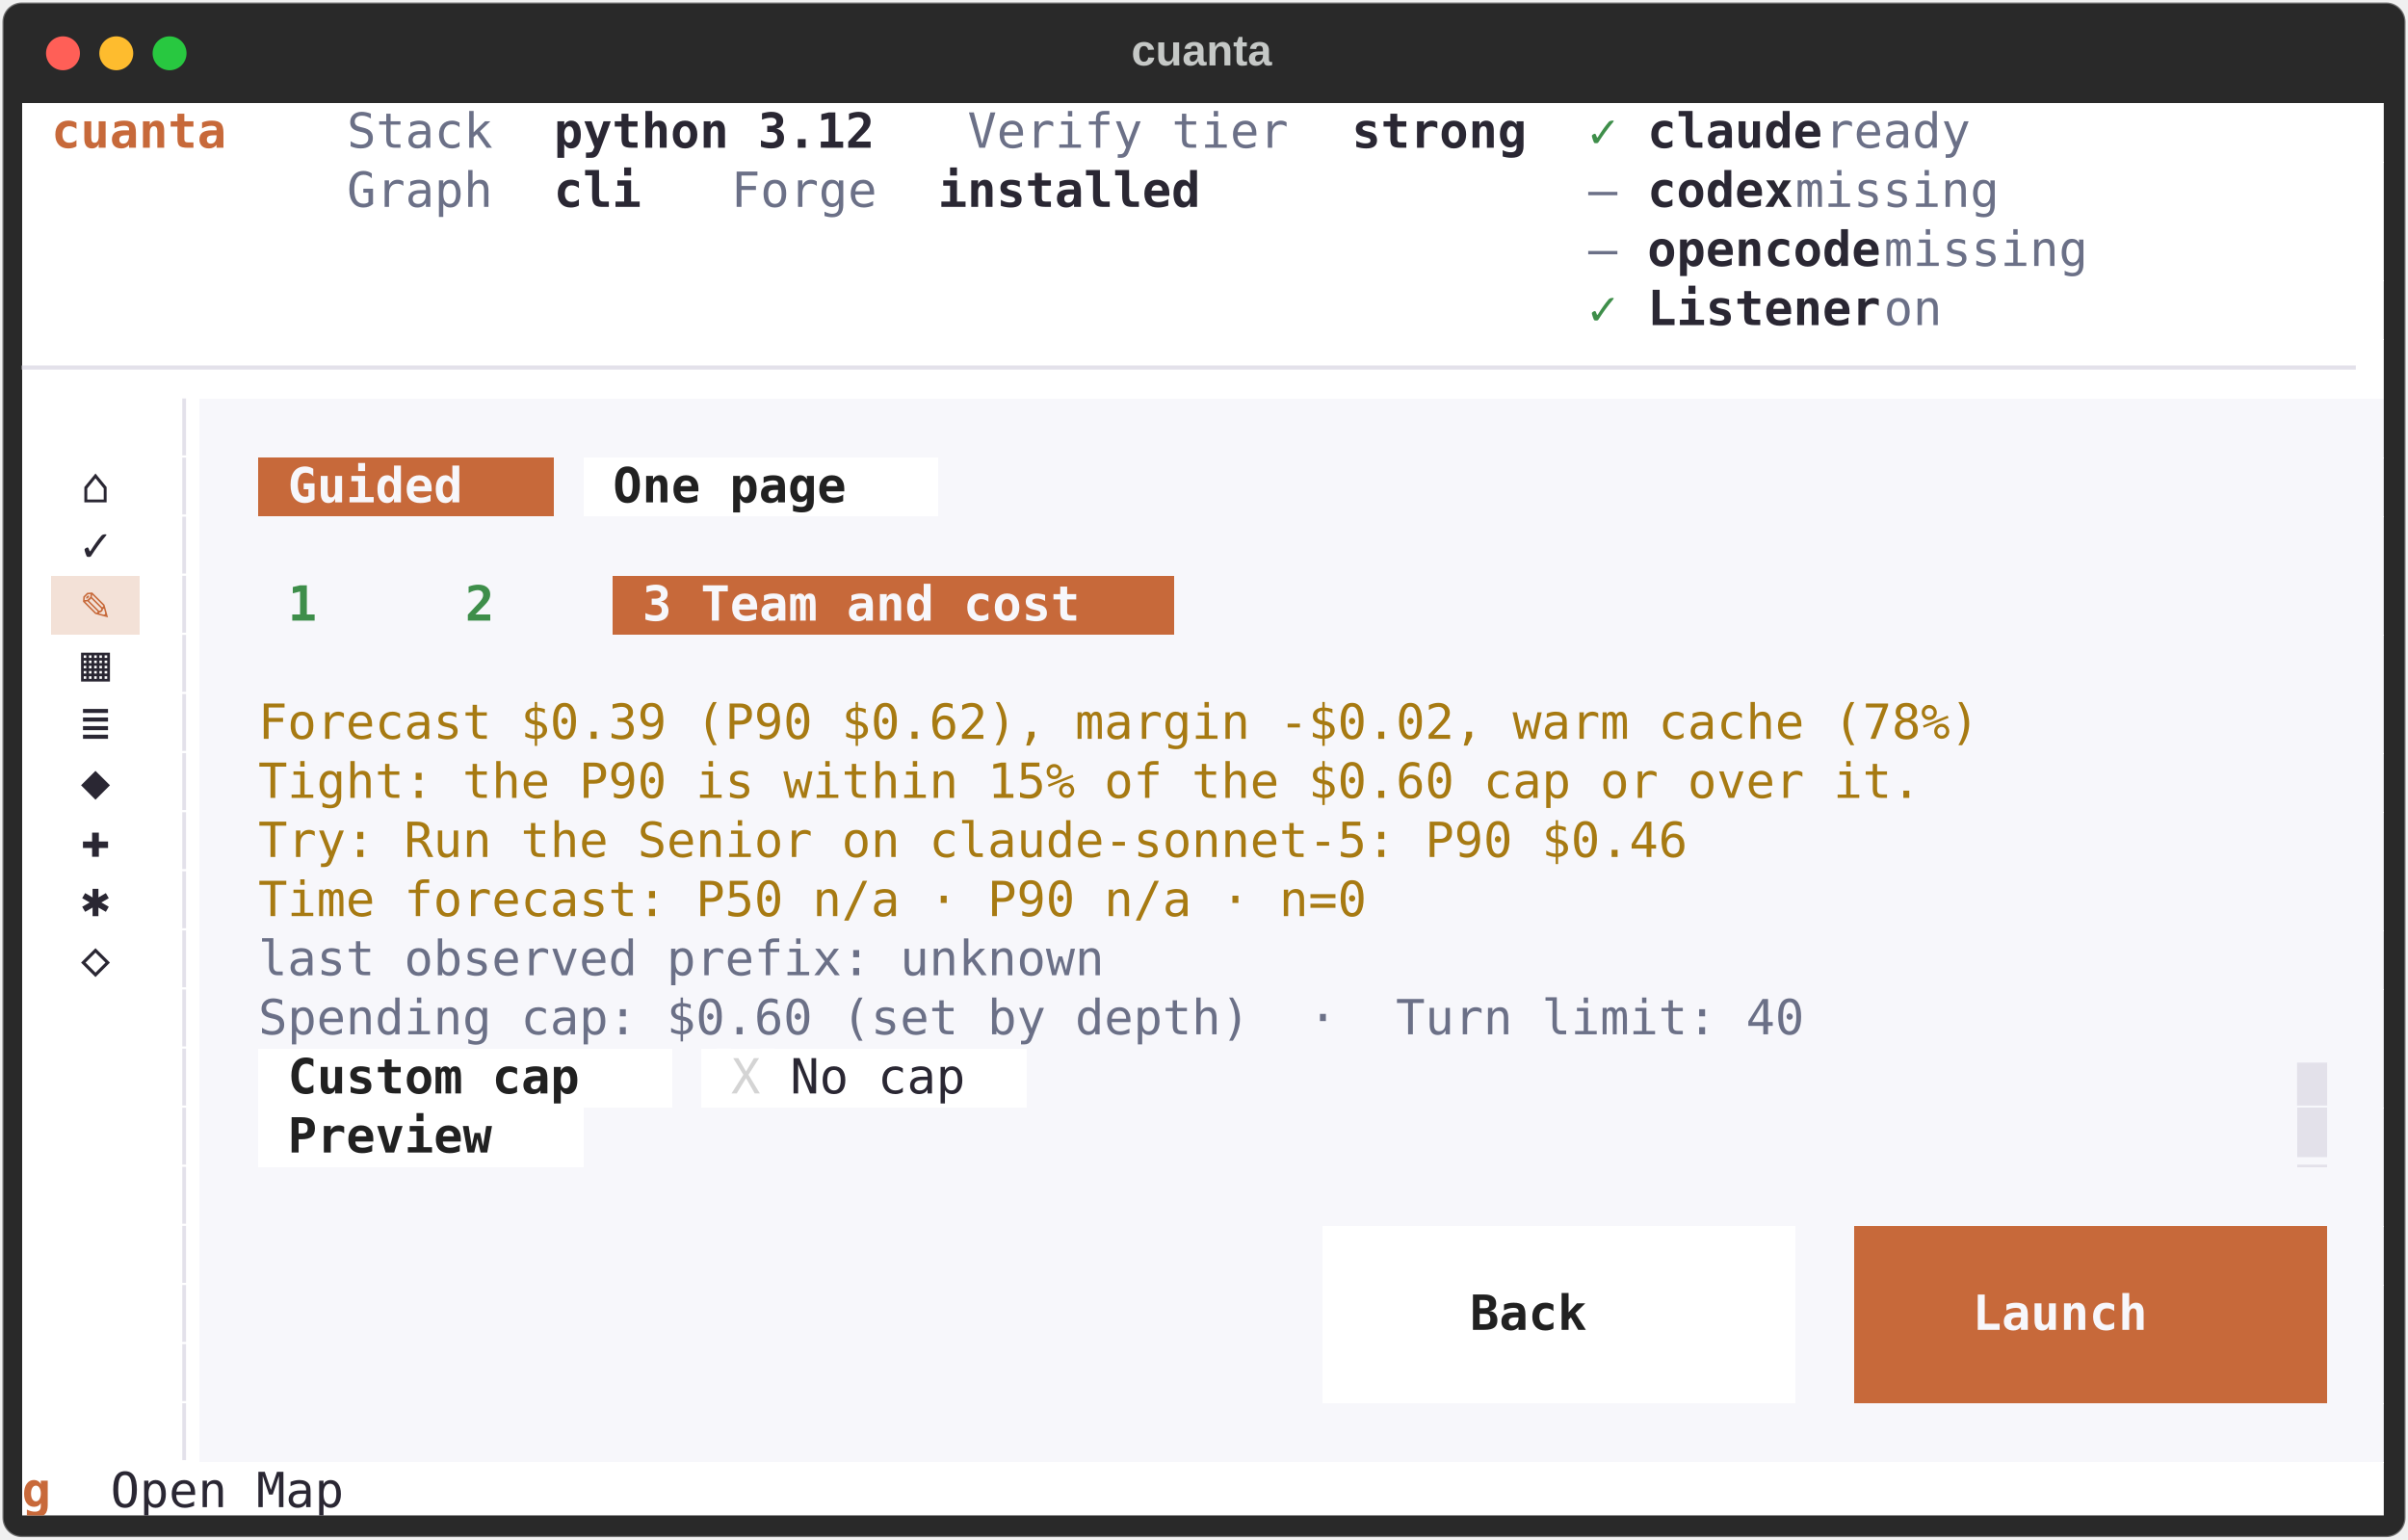
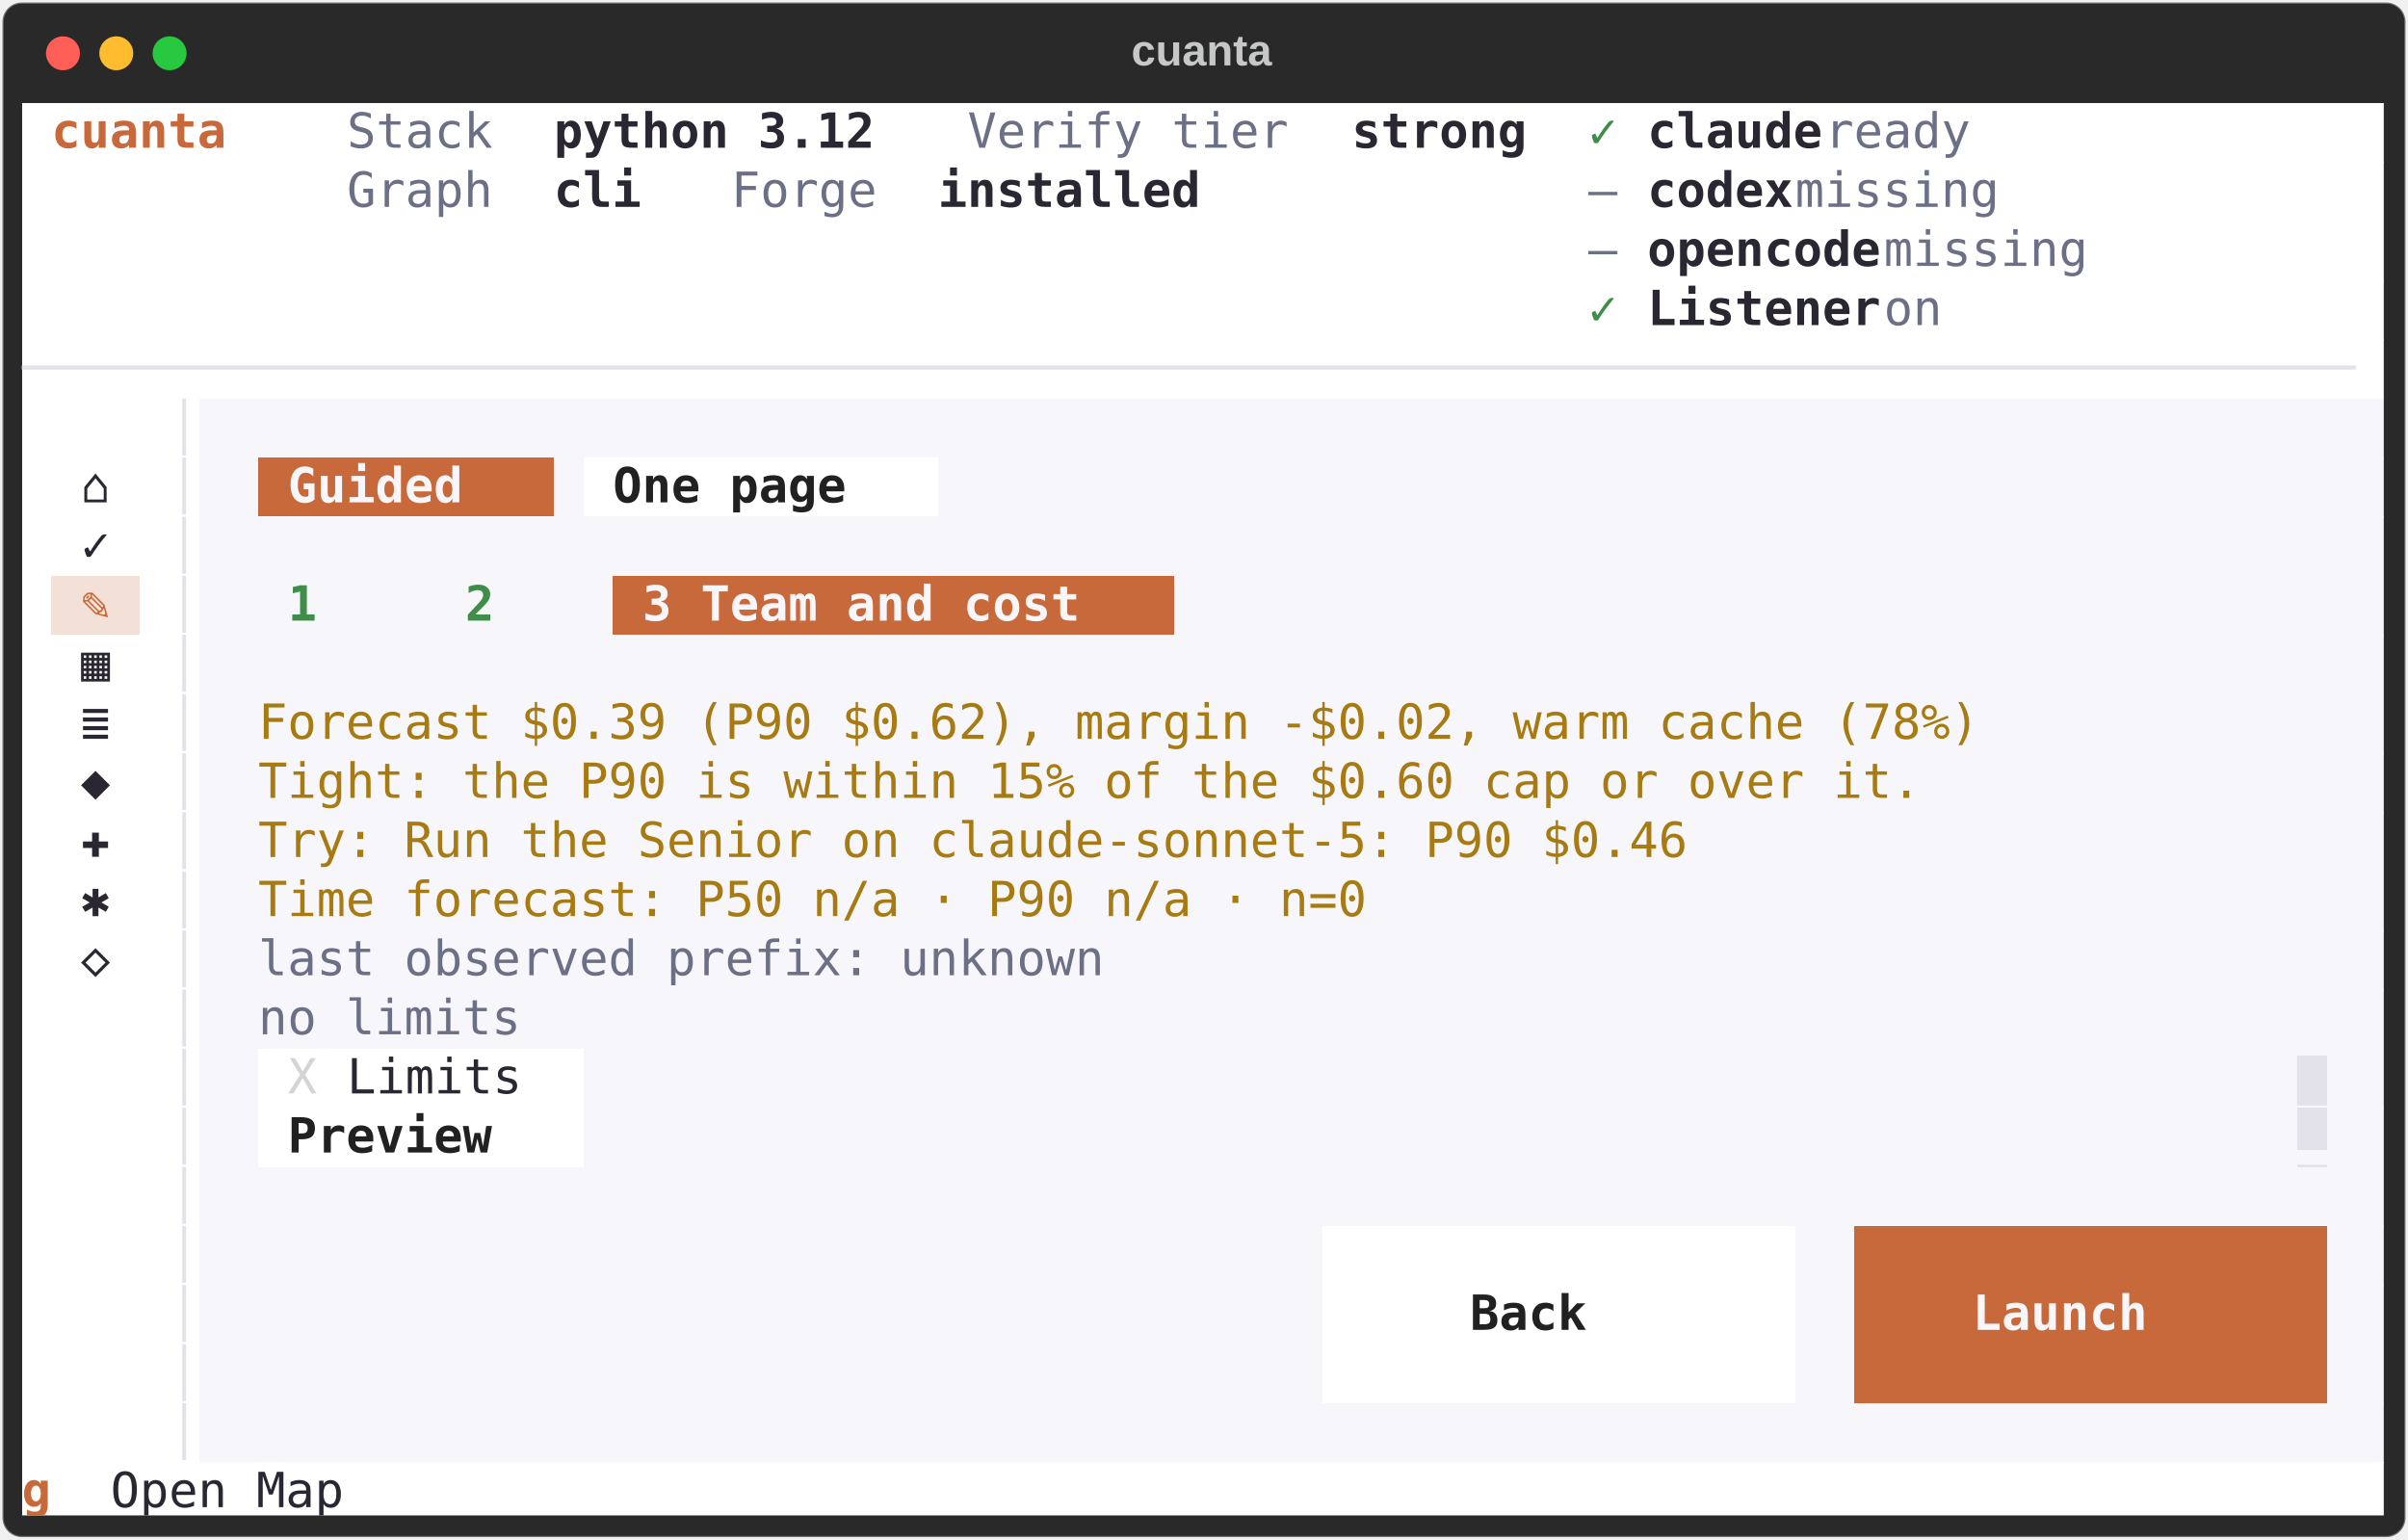
<svg xmlns="http://www.w3.org/2000/svg" class="rich-terminal" viewBox="0 0 994 635.6">
  <style>

    @font-face {
        font-family: "Fira Code";
        src: local("FiraCode-Regular"),
                url("https://cdnjs.cloudflare.com/ajax/libs/firacode/6.2.0/woff2/FiraCode-Regular.woff2") format("woff2"),
                url("https://cdnjs.cloudflare.com/ajax/libs/firacode/6.2.0/woff/FiraCode-Regular.woff") format("woff");
        font-style: normal;
        font-weight: 400;
    }
    @font-face {
        font-family: "Fira Code";
        src: local("FiraCode-Bold"),
                url("https://cdnjs.cloudflare.com/ajax/libs/firacode/6.2.0/woff2/FiraCode-Bold.woff2") format("woff2"),
                url("https://cdnjs.cloudflare.com/ajax/libs/firacode/6.2.0/woff/FiraCode-Bold.woff") format("woff");
        font-style: bold;
        font-weight: 700;
    }

    .terminal-matrix {
        font-family: Fira Code, monospace;
        font-size: 20px;
        line-height: 24.4px;
        font-variant-east-asian: full-width;
    }

    .terminal-title {
        font-size: 18px;
        font-weight: bold;
        font-family: arial;
    }

    .terminal-r1 { fill: #c5c8c6 }
.terminal-r2 { fill: #c7693a;font-weight: bold }
.terminal-r3 { fill: #6b7087 }
.terminal-r4 { fill: #2a2733;font-weight: bold }
.terminal-r5 { fill: #2a2733 }
.terminal-r6 { fill: #3e8e4a }
.terminal-r7 { fill: #e3e1ea }
.terminal-r8 { fill: #f7f7fb;font-weight: bold }
.terminal-r9 { fill: #212121;font-weight: bold }
.terminal-r10 { fill: #3e8e4a;font-weight: bold }
.terminal-r11 { fill: #a77a12 }
.terminal-r12 { fill: #ffffff }
.terminal-r13 { fill: #d4d4d4 }
.terminal-r14 { fill: #f7f7fb }
.terminal-r15 { fill: #bf404f }
.terminal-r16 { fill: #c8693a;font-weight: bold }
    </style>
  <defs>
    <clipPath id="terminal-clip-terminal">
      <rect x="0" y="0" width="975.0" height="584.6" />
    </clipPath>
    <clipPath id="terminal-line-0">
      <rect x="0" y="1.5" width="976" height="24.65" />
    </clipPath>
    <clipPath id="terminal-line-1">
      <rect x="0" y="25.9" width="976" height="24.65" />
    </clipPath>
    <clipPath id="terminal-line-2">
      <rect x="0" y="50.3" width="976" height="24.65" />
    </clipPath>
    <clipPath id="terminal-line-3">
      <rect x="0" y="74.7" width="976" height="24.65" />
    </clipPath>
    <clipPath id="terminal-line-4">
      <rect x="0" y="99.1" width="976" height="24.65" />
    </clipPath>
    <clipPath id="terminal-line-5">
      <rect x="0" y="123.5" width="976" height="24.65" />
    </clipPath>
    <clipPath id="terminal-line-6">
      <rect x="0" y="147.9" width="976" height="24.65" />
    </clipPath>
    <clipPath id="terminal-line-7">
      <rect x="0" y="172.3" width="976" height="24.65" />
    </clipPath>
    <clipPath id="terminal-line-8">
      <rect x="0" y="196.7" width="976" height="24.65" />
    </clipPath>
    <clipPath id="terminal-line-9">
      <rect x="0" y="221.1" width="976" height="24.65" />
    </clipPath>
    <clipPath id="terminal-line-10">
      <rect x="0" y="245.5" width="976" height="24.65" />
    </clipPath>
    <clipPath id="terminal-line-11">
      <rect x="0" y="269.9" width="976" height="24.65" />
    </clipPath>
    <clipPath id="terminal-line-12">
      <rect x="0" y="294.3" width="976" height="24.65" />
    </clipPath>
    <clipPath id="terminal-line-13">
      <rect x="0" y="318.7" width="976" height="24.65" />
    </clipPath>
    <clipPath id="terminal-line-14">
      <rect x="0" y="343.1" width="976" height="24.65" />
    </clipPath>
    <clipPath id="terminal-line-15">
      <rect x="0" y="367.5" width="976" height="24.65" />
    </clipPath>
    <clipPath id="terminal-line-16">
      <rect x="0" y="391.9" width="976" height="24.65" />
    </clipPath>
    <clipPath id="terminal-line-17">
      <rect x="0" y="416.3" width="976" height="24.65" />
    </clipPath>
    <clipPath id="terminal-line-18">
      <rect x="0" y="440.7" width="976" height="24.65" />
    </clipPath>
    <clipPath id="terminal-line-19">
      <rect x="0" y="465.1" width="976" height="24.65" />
    </clipPath>
    <clipPath id="terminal-line-20">
      <rect x="0" y="489.5" width="976" height="24.65" />
    </clipPath>
    <clipPath id="terminal-line-21">
      <rect x="0" y="513.9" width="976" height="24.65" />
    </clipPath>
    <clipPath id="terminal-line-22">
      <rect x="0" y="538.3" width="976" height="24.65" />
    </clipPath>
  </defs>
  <rect fill="#292929" stroke="rgba(255,255,255,0.35)" stroke-width="1" x="1" y="1" width="992" height="633.6" rx="8" />
  <text class="terminal-title" fill="#c5c8c6" text-anchor="middle" x="496" y="27">cuanta</text>
  <g transform="translate(26,22)">
    <circle cx="0" cy="0" r="7" fill="#ff5f57" />
    <circle cx="22" cy="0" r="7" fill="#febc2e" />
    <circle cx="44" cy="0" r="7" fill="#28c840" />
  </g>
  <g transform="translate(9, 41)" clip-path="url(#terminal-clip-terminal)">
    <rect fill="#ffffff" x="0" y="1.5" width="12.2" height="24.65" shape-rendering="crispEdges" />
    <rect fill="#ffffff" x="12.2" y="1.5" width="73.2" height="24.65" shape-rendering="crispEdges" />
    <rect fill="#ffffff" x="85.4" y="1.5" width="48.8" height="24.65" shape-rendering="crispEdges" />
    <rect fill="#ffffff" x="134.2" y="1.5" width="85.4" height="24.65" shape-rendering="crispEdges" />
    <rect fill="#ffffff" x="219.6" y="1.5" width="146.4" height="24.65" shape-rendering="crispEdges" />
    <rect fill="#ffffff" x="366" y="1.5" width="24.4" height="24.65" shape-rendering="crispEdges" />
    <rect fill="#ffffff" x="390.4" y="1.5" width="158.6" height="24.65" shape-rendering="crispEdges" />
    <rect fill="#ffffff" x="549" y="1.5" width="85.4" height="24.65" shape-rendering="crispEdges" />
    <rect fill="#ffffff" x="634.4" y="1.5" width="12.2" height="24.65" shape-rendering="crispEdges" />
    <rect fill="#ffffff" x="646.6" y="1.5" width="24.4" height="24.65" shape-rendering="crispEdges" />
    <rect fill="#ffffff" x="671" y="1.5" width="73.2" height="24.65" shape-rendering="crispEdges" />
    <rect fill="#ffffff" x="744.2" y="1.5" width="85.4" height="24.65" shape-rendering="crispEdges" />
    <rect fill="#ffffff" x="829.6" y="1.5" width="146.4" height="24.65" shape-rendering="crispEdges" />
    <rect fill="#ffffff" x="0" y="25.9" width="134.2" height="24.65" shape-rendering="crispEdges" />
    <rect fill="#ffffff" x="134.2" y="25.9" width="85.4" height="24.65" shape-rendering="crispEdges" />
    <rect fill="#ffffff" x="219.6" y="25.9" width="48.8" height="24.65" shape-rendering="crispEdges" />
    <rect fill="#ffffff" x="268.4" y="25.9" width="24.4" height="24.65" shape-rendering="crispEdges" />
    <rect fill="#ffffff" x="292.8" y="25.9" width="85.4" height="24.65" shape-rendering="crispEdges" />
    <rect fill="#ffffff" x="378.2" y="25.9" width="122" height="24.65" shape-rendering="crispEdges" />
    <rect fill="#ffffff" x="500.2" y="25.9" width="146.4" height="24.65" shape-rendering="crispEdges" />
    <rect fill="#ffffff" x="646.6" y="25.9" width="24.4" height="24.65" shape-rendering="crispEdges" />
    <rect fill="#ffffff" x="671" y="25.9" width="61" height="24.65" shape-rendering="crispEdges" />
    <rect fill="#ffffff" x="732" y="25.9" width="109.8" height="24.65" shape-rendering="crispEdges" />
    <rect fill="#ffffff" x="841.8" y="25.9" width="134.2" height="24.65" shape-rendering="crispEdges" />
    <rect fill="#ffffff" x="0" y="50.3" width="134.2" height="24.65" shape-rendering="crispEdges" />
    <rect fill="#ffffff" x="134.2" y="50.3" width="512.4" height="24.65" shape-rendering="crispEdges" />
    <rect fill="#ffffff" x="646.6" y="50.3" width="24.4" height="24.65" shape-rendering="crispEdges" />
    <rect fill="#ffffff" x="671" y="50.3" width="97.6" height="24.65" shape-rendering="crispEdges" />
    <rect fill="#ffffff" x="768.6" y="50.3" width="109.8" height="24.65" shape-rendering="crispEdges" />
    <rect fill="#ffffff" x="878.4" y="50.3" width="97.6" height="24.65" shape-rendering="crispEdges" />
    <rect fill="#ffffff" x="0" y="74.7" width="134.2" height="24.65" shape-rendering="crispEdges" />
    <rect fill="#ffffff" x="134.2" y="74.7" width="512.4" height="24.65" shape-rendering="crispEdges" />
    <rect fill="#ffffff" x="646.6" y="74.7" width="24.4" height="24.65" shape-rendering="crispEdges" />
    <rect fill="#ffffff" x="671" y="74.7" width="97.6" height="24.65" shape-rendering="crispEdges" />
    <rect fill="#ffffff" x="768.6" y="74.7" width="48.8" height="24.65" shape-rendering="crispEdges" />
    <rect fill="#ffffff" x="817.4" y="74.7" width="158.6" height="24.65" shape-rendering="crispEdges" />
    <rect fill="#ffffff" x="0" y="99.1" width="976" height="24.65" shape-rendering="crispEdges" />
    <rect fill="#ffffff" x="0" y="123.5" width="61" height="24.65" shape-rendering="crispEdges" />
    <rect fill="#ffffff" x="61" y="123.5" width="12.2" height="24.65" shape-rendering="crispEdges" />
    <rect fill="#f7f7fb" x="73.2" y="123.5" width="902.8" height="24.65" shape-rendering="crispEdges" />
    <rect fill="#ffffff" x="0" y="147.9" width="24.4" height="24.65" shape-rendering="crispEdges" />
    <rect fill="#ffffff" x="24.4" y="147.9" width="12.2" height="24.65" shape-rendering="crispEdges" />
    <rect fill="#ffffff" x="36.6" y="147.9" width="24.4" height="24.65" shape-rendering="crispEdges" />
    <rect fill="#ffffff" x="61" y="147.9" width="12.2" height="24.65" shape-rendering="crispEdges" />
    <rect fill="#f7f7fb" x="73.2" y="147.9" width="24.4" height="24.65" shape-rendering="crispEdges" />
    <rect fill="#c7693a" x="97.6" y="147.9" width="12.2" height="24.65" shape-rendering="crispEdges" />
    <rect fill="#c7693a" x="109.8" y="147.9" width="97.6" height="24.65" shape-rendering="crispEdges" />
    <rect fill="#c7693a" x="207.4" y="147.9" width="12.2" height="24.65" shape-rendering="crispEdges" />
    <rect fill="#f7f7fb" x="219.6" y="147.9" width="12.2" height="24.65" shape-rendering="crispEdges" />
    <rect fill="#ffffff" x="231.8" y="147.9" width="12.2" height="24.65" shape-rendering="crispEdges" />
    <rect fill="#ffffff" x="244" y="147.9" width="122" height="24.65" shape-rendering="crispEdges" />
    <rect fill="#ffffff" x="366" y="147.9" width="12.2" height="24.65" shape-rendering="crispEdges" />
    <rect fill="#f7f7fb" x="378.2" y="147.9" width="597.8" height="24.65" shape-rendering="crispEdges" />
    <rect fill="#ffffff" x="0" y="172.3" width="24.4" height="24.65" shape-rendering="crispEdges" />
    <rect fill="#ffffff" x="24.4" y="172.3" width="12.2" height="24.65" shape-rendering="crispEdges" />
    <rect fill="#ffffff" x="36.6" y="172.3" width="24.4" height="24.65" shape-rendering="crispEdges" />
    <rect fill="#ffffff" x="61" y="172.3" width="12.2" height="24.65" shape-rendering="crispEdges" />
    <rect fill="#f7f7fb" x="73.2" y="172.3" width="902.8" height="24.65" shape-rendering="crispEdges" />
    <rect fill="#ffffff" x="0" y="196.7" width="12.2" height="24.65" shape-rendering="crispEdges" />
    <rect fill="#f3e1d7" x="12.2" y="196.7" width="12.2" height="24.65" shape-rendering="crispEdges" />
    <rect fill="#f3e1d7" x="24.4" y="196.7" width="12.2" height="24.65" shape-rendering="crispEdges" />
    <rect fill="#f3e1d7" x="36.6" y="196.7" width="12.2" height="24.65" shape-rendering="crispEdges" />
    <rect fill="#ffffff" x="48.8" y="196.7" width="12.2" height="24.65" shape-rendering="crispEdges" />
    <rect fill="#ffffff" x="61" y="196.7" width="12.2" height="24.65" shape-rendering="crispEdges" />
    <rect fill="#f7f7fb" x="73.2" y="196.7" width="36.6" height="24.65" shape-rendering="crispEdges" />
    <rect fill="#f7f7fb" x="109.8" y="196.7" width="36.6" height="24.65" shape-rendering="crispEdges" />
    <rect fill="#f7f7fb" x="146.4" y="196.7" width="36.6" height="24.65" shape-rendering="crispEdges" />
    <rect fill="#f7f7fb" x="183" y="196.7" width="36.6" height="24.65" shape-rendering="crispEdges" />
    <rect fill="#f7f7fb" x="219.6" y="196.7" width="24.4" height="24.65" shape-rendering="crispEdges" />
    <rect fill="#c7693a" x="244" y="196.7" width="12.2" height="24.65" shape-rendering="crispEdges" />
    <rect fill="#c7693a" x="256.2" y="196.7" width="207.4" height="24.65" shape-rendering="crispEdges" />
    <rect fill="#c7693a" x="463.6" y="196.7" width="12.2" height="24.65" shape-rendering="crispEdges" />
    <rect fill="#f7f7fb" x="475.8" y="196.7" width="500.2" height="24.65" shape-rendering="crispEdges" />
    <rect fill="#ffffff" x="0" y="221.1" width="24.4" height="24.65" shape-rendering="crispEdges" />
    <rect fill="#ffffff" x="24.4" y="221.1" width="12.2" height="24.65" shape-rendering="crispEdges" />
    <rect fill="#ffffff" x="36.6" y="221.1" width="24.4" height="24.65" shape-rendering="crispEdges" />
    <rect fill="#ffffff" x="61" y="221.1" width="12.2" height="24.65" shape-rendering="crispEdges" />
    <rect fill="#f7f7fb" x="73.2" y="221.1" width="902.8" height="24.65" shape-rendering="crispEdges" />
    <rect fill="#ffffff" x="0" y="245.5" width="24.4" height="24.65" shape-rendering="crispEdges" />
    <rect fill="#ffffff" x="24.4" y="245.5" width="12.2" height="24.65" shape-rendering="crispEdges" />
    <rect fill="#ffffff" x="36.6" y="245.5" width="24.4" height="24.65" shape-rendering="crispEdges" />
    <rect fill="#ffffff" x="61" y="245.5" width="12.2" height="24.65" shape-rendering="crispEdges" />
    <rect fill="#f7f7fb" x="73.2" y="245.5" width="24.4" height="24.65" shape-rendering="crispEdges" />
    <rect fill="#f7f7fb" x="97.6" y="245.5" width="719.8" height="24.65" shape-rendering="crispEdges" />
    <rect fill="#f7f7fb" x="817.4" y="245.5" width="122" height="24.65" shape-rendering="crispEdges" />
    <rect fill="#f7f7fb" x="939.4" y="245.5" width="12.2" height="24.65" shape-rendering="crispEdges" />
    <rect fill="#f7f7fb" x="951.6" y="245.5" width="24.4" height="24.65" shape-rendering="crispEdges" />
    <rect fill="#ffffff" x="0" y="269.9" width="24.4" height="24.65" shape-rendering="crispEdges" />
    <rect fill="#ffffff" x="24.4" y="269.9" width="12.2" height="24.65" shape-rendering="crispEdges" />
    <rect fill="#ffffff" x="36.6" y="269.9" width="24.4" height="24.65" shape-rendering="crispEdges" />
    <rect fill="#ffffff" x="61" y="269.9" width="12.2" height="24.65" shape-rendering="crispEdges" />
    <rect fill="#f7f7fb" x="73.2" y="269.9" width="24.4" height="24.65" shape-rendering="crispEdges" />
    <rect fill="#f7f7fb" x="97.6" y="269.9" width="695.4" height="24.65" shape-rendering="crispEdges" />
    <rect fill="#f7f7fb" x="793" y="269.9" width="146.4" height="24.65" shape-rendering="crispEdges" />
    <rect fill="#f7f7fb" x="939.4" y="269.9" width="12.2" height="24.65" shape-rendering="crispEdges" />
    <rect fill="#f7f7fb" x="951.6" y="269.9" width="24.4" height="24.65" shape-rendering="crispEdges" />
    <rect fill="#ffffff" x="0" y="294.3" width="24.4" height="24.65" shape-rendering="crispEdges" />
    <rect fill="#ffffff" x="24.4" y="294.3" width="12.2" height="24.65" shape-rendering="crispEdges" />
    <rect fill="#ffffff" x="36.6" y="294.3" width="24.4" height="24.65" shape-rendering="crispEdges" />
    <rect fill="#ffffff" x="61" y="294.3" width="12.2" height="24.65" shape-rendering="crispEdges" />
    <rect fill="#f7f7fb" x="73.2" y="294.3" width="24.4" height="24.65" shape-rendering="crispEdges" />
    <rect fill="#f7f7fb" x="97.6" y="294.3" width="597.8" height="24.65" shape-rendering="crispEdges" />
    <rect fill="#f7f7fb" x="695.4" y="294.3" width="244" height="24.65" shape-rendering="crispEdges" />
    <rect fill="#f7f7fb" x="939.4" y="294.3" width="12.2" height="24.65" shape-rendering="crispEdges" />
    <rect fill="#f7f7fb" x="951.6" y="294.3" width="24.4" height="24.65" shape-rendering="crispEdges" />
    <rect fill="#ffffff" x="0" y="318.7" width="24.4" height="24.65" shape-rendering="crispEdges" />
    <rect fill="#ffffff" x="24.4" y="318.7" width="12.2" height="24.65" shape-rendering="crispEdges" />
    <rect fill="#ffffff" x="36.6" y="318.7" width="24.4" height="24.65" shape-rendering="crispEdges" />
    <rect fill="#ffffff" x="61" y="318.7" width="12.2" height="24.65" shape-rendering="crispEdges" />
    <rect fill="#f7f7fb" x="73.2" y="318.7" width="24.4" height="24.65" shape-rendering="crispEdges" />
    <rect fill="#f7f7fb" x="97.6" y="318.7" width="463.6" height="24.65" shape-rendering="crispEdges" />
    <rect fill="#f7f7fb" x="561.2" y="318.7" width="378.2" height="24.65" shape-rendering="crispEdges" />
    <rect fill="#f7f7fb" x="939.4" y="318.7" width="12.2" height="24.65" shape-rendering="crispEdges" />
    <rect fill="#f7f7fb" x="951.6" y="318.7" width="24.4" height="24.65" shape-rendering="crispEdges" />
    <rect fill="#ffffff" x="0" y="343.1" width="24.4" height="24.65" shape-rendering="crispEdges" />
    <rect fill="#ffffff" x="24.4" y="343.1" width="12.2" height="24.65" shape-rendering="crispEdges" />
    <rect fill="#ffffff" x="36.6" y="343.1" width="24.4" height="24.65" shape-rendering="crispEdges" />
    <rect fill="#ffffff" x="61" y="343.1" width="12.2" height="24.65" shape-rendering="crispEdges" />
    <rect fill="#f7f7fb" x="73.2" y="343.1" width="24.4" height="24.65" shape-rendering="crispEdges" />
    <rect fill="#f7f7fb" x="97.6" y="343.1" width="353.8" height="24.65" shape-rendering="crispEdges" />
    <rect fill="#f7f7fb" x="451.4" y="343.1" width="488" height="24.65" shape-rendering="crispEdges" />
    <rect fill="#f7f7fb" x="939.4" y="343.1" width="12.2" height="24.65" shape-rendering="crispEdges" />
    <rect fill="#f7f7fb" x="951.6" y="343.1" width="24.4" height="24.65" shape-rendering="crispEdges" />
    <rect fill="#ffffff" x="0" y="367.5" width="61" height="24.65" shape-rendering="crispEdges" />
    <rect fill="#ffffff" x="61" y="367.5" width="12.2" height="24.65" shape-rendering="crispEdges" />
    <rect fill="#f7f7fb" x="73.2" y="367.5" width="24.4" height="24.65" shape-rendering="crispEdges" />
-     <rect fill="#f7f7fb" x="97.6" y="367.5" width="646.6" height="24.65" shape-rendering="crispEdges" />
-     <rect fill="#f7f7fb" x="744.2" y="367.5" width="195.2" height="24.65" shape-rendering="crispEdges" />
+     <rect fill="#f7f7fb" x="97.6" y="367.5" width="109.8" height="24.65" shape-rendering="crispEdges" />
+     <rect fill="#f7f7fb" x="207.4" y="367.5" width="732" height="24.65" shape-rendering="crispEdges" />
    <rect fill="#f7f7fb" x="939.4" y="367.5" width="12.2" height="24.65" shape-rendering="crispEdges" />
    <rect fill="#f7f7fb" x="951.6" y="367.5" width="24.4" height="24.65" shape-rendering="crispEdges" />
    <rect fill="#ffffff" x="0" y="391.9" width="61" height="24.65" shape-rendering="crispEdges" />
    <rect fill="#ffffff" x="61" y="391.9" width="12.2" height="24.65" shape-rendering="crispEdges" />
    <rect fill="#f7f7fb" x="73.2" y="391.9" width="24.4" height="24.65" shape-rendering="crispEdges" />
    <rect fill="#ffffff" x="97.6" y="391.9" width="12.2" height="24.65" shape-rendering="crispEdges" />
-     <rect fill="#ffffff" x="109.8" y="391.9" width="146.4" height="24.65" shape-rendering="crispEdges" />
-     <rect fill="#ffffff" x="256.2" y="391.9" width="12.2" height="24.65" shape-rendering="crispEdges" />
-     <rect fill="#f7f7fb" x="268.4" y="391.9" width="12.2" height="24.65" shape-rendering="crispEdges" />
-     <rect fill="#ffffff" x="280.6" y="391.9" width="12.2" height="24.65" shape-rendering="crispEdges" />
-     <rect fill="#ffffff" x="292.8" y="391.9" width="12.2" height="24.65" shape-rendering="crispEdges" />
-     <rect fill="#ffffff" x="305" y="391.9" width="12.2" height="24.65" shape-rendering="crispEdges" />
-     <rect fill="#ffffff" x="317.2" y="391.9" width="97.6" height="24.65" shape-rendering="crispEdges" />
-     <rect fill="#f7f7fb" x="414.8" y="391.9" width="524.6" height="24.65" shape-rendering="crispEdges" />
+     <rect fill="#ffffff" x="109.8" y="391.9" width="12.2" height="24.65" shape-rendering="crispEdges" />
+     <rect fill="#ffffff" x="122" y="391.9" width="12.2" height="24.65" shape-rendering="crispEdges" />
+     <rect fill="#ffffff" x="134.2" y="391.9" width="97.6" height="24.65" shape-rendering="crispEdges" />
+     <rect fill="#f7f7fb" x="231.8" y="391.9" width="707.6" height="24.65" shape-rendering="crispEdges" />
    <rect fill="#f7f7fb" x="939.4" y="391.9" width="12.2" height="24.65" shape-rendering="crispEdges" />
    <rect fill="#f7f7fb" x="951.6" y="391.9" width="24.4" height="24.65" shape-rendering="crispEdges" />
    <rect fill="#ffffff" x="0" y="416.3" width="61" height="24.65" shape-rendering="crispEdges" />
    <rect fill="#ffffff" x="61" y="416.3" width="12.2" height="24.65" shape-rendering="crispEdges" />
    <rect fill="#f7f7fb" x="73.2" y="416.3" width="24.4" height="24.65" shape-rendering="crispEdges" />
    <rect fill="#ffffff" x="97.6" y="416.3" width="12.2" height="24.65" shape-rendering="crispEdges" />
    <rect fill="#ffffff" x="109.8" y="416.3" width="109.8" height="24.65" shape-rendering="crispEdges" />
    <rect fill="#ffffff" x="219.6" y="416.3" width="12.2" height="24.65" shape-rendering="crispEdges" />
    <rect fill="#f7f7fb" x="231.8" y="416.3" width="707.6" height="24.65" shape-rendering="crispEdges" />
    <rect fill="#e3e1ea" x="939.4" y="416.3" width="12.2" height="24.65" shape-rendering="crispEdges" />
    <rect fill="#f7f7fb" x="951.6" y="416.3" width="24.4" height="24.65" shape-rendering="crispEdges" />
    <rect fill="#ffffff" x="0" y="440.7" width="61" height="24.65" shape-rendering="crispEdges" />
    <rect fill="#ffffff" x="61" y="440.7" width="12.2" height="24.65" shape-rendering="crispEdges" />
    <rect fill="#f7f7fb" x="73.2" y="440.7" width="24.4" height="24.65" shape-rendering="crispEdges" />
    <rect fill="#f7f7fb" x="97.6" y="440.7" width="0" height="24.65" shape-rendering="crispEdges" />
    <rect fill="#f7f7fb" x="97.6" y="440.7" width="878.4" height="24.65" shape-rendering="crispEdges" />
    <rect fill="#ffffff" x="0" y="465.1" width="61" height="24.65" shape-rendering="crispEdges" />
    <rect fill="#ffffff" x="61" y="465.1" width="12.2" height="24.65" shape-rendering="crispEdges" />
    <rect fill="#f7f7fb" x="73.2" y="465.1" width="463.6" height="24.65" shape-rendering="crispEdges" />
    <rect fill="#ffffff" x="536.8" y="465.1" width="195.2" height="24.65" shape-rendering="crispEdges" />
    <rect fill="#f7f7fb" x="732" y="465.1" width="24.4" height="24.65" shape-rendering="crispEdges" />
    <rect fill="#c7693a" x="756.4" y="465.1" width="195.2" height="24.65" shape-rendering="crispEdges" />
    <rect fill="#f7f7fb" x="951.6" y="465.1" width="24.4" height="24.65" shape-rendering="crispEdges" />
    <rect fill="#ffffff" x="0" y="489.5" width="61" height="24.65" shape-rendering="crispEdges" />
    <rect fill="#ffffff" x="61" y="489.5" width="12.2" height="24.65" shape-rendering="crispEdges" />
    <rect fill="#f7f7fb" x="73.2" y="489.5" width="463.6" height="24.65" shape-rendering="crispEdges" />
    <rect fill="#ffffff" x="536.8" y="489.5" width="61" height="24.65" shape-rendering="crispEdges" />
    <rect fill="#ffffff" x="597.8" y="489.5" width="73.2" height="24.65" shape-rendering="crispEdges" />
    <rect fill="#ffffff" x="671" y="489.5" width="61" height="24.65" shape-rendering="crispEdges" />
    <rect fill="#f7f7fb" x="732" y="489.5" width="24.4" height="24.65" shape-rendering="crispEdges" />
    <rect fill="#c7693a" x="756.4" y="489.5" width="48.8" height="24.65" shape-rendering="crispEdges" />
    <rect fill="#c7693a" x="805.2" y="489.5" width="97.6" height="24.65" shape-rendering="crispEdges" />
    <rect fill="#c7693a" x="902.8" y="489.5" width="48.8" height="24.65" shape-rendering="crispEdges" />
    <rect fill="#f7f7fb" x="951.6" y="489.5" width="24.4" height="24.65" shape-rendering="crispEdges" />
    <rect fill="#ffffff" x="0" y="513.9" width="61" height="24.65" shape-rendering="crispEdges" />
    <rect fill="#ffffff" x="61" y="513.9" width="12.2" height="24.65" shape-rendering="crispEdges" />
    <rect fill="#f7f7fb" x="73.2" y="513.9" width="463.6" height="24.65" shape-rendering="crispEdges" />
    <rect fill="#ffffff" x="536.8" y="513.9" width="195.2" height="24.65" shape-rendering="crispEdges" />
    <rect fill="#f7f7fb" x="732" y="513.9" width="24.4" height="24.65" shape-rendering="crispEdges" />
    <rect fill="#c7693a" x="756.4" y="513.9" width="195.2" height="24.65" shape-rendering="crispEdges" />
    <rect fill="#f7f7fb" x="951.6" y="513.9" width="24.4" height="24.65" shape-rendering="crispEdges" />
    <rect fill="#ffffff" x="0" y="538.3" width="61" height="24.65" shape-rendering="crispEdges" />
    <rect fill="#ffffff" x="61" y="538.3" width="12.2" height="24.65" shape-rendering="crispEdges" />
    <rect fill="#f7f7fb" x="73.2" y="538.3" width="902.8" height="24.65" shape-rendering="crispEdges" />
    <rect fill="#ffffff" x="0" y="562.7" width="36.6" height="24.65" shape-rendering="crispEdges" />
    <rect fill="#ffffff" x="36.6" y="562.7" width="109.8" height="24.65" shape-rendering="crispEdges" />
    <rect fill="#ffffff" x="146.4" y="562.7" width="829.6" height="24.65" shape-rendering="crispEdges" />
    <g class="terminal-matrix">
      <text class="terminal-r2" x="12.2" y="20" textLength="73.2" clip-path="url(#terminal-line-0)">cuanta</text>
      <text class="terminal-r3" x="134.2" y="20" textLength="85.4" clip-path="url(#terminal-line-0)"> Stack </text>
      <text class="terminal-r4" x="219.6" y="20" textLength="146.4" clip-path="url(#terminal-line-0)">python 3.12 </text>
      <text class="terminal-r3" x="390.4" y="20" textLength="158.6" clip-path="url(#terminal-line-0)"> Verify tier </text>
      <text class="terminal-r4" x="549" y="20" textLength="85.4" clip-path="url(#terminal-line-0)">strong </text>
      <text class="terminal-r6" x="646.6" y="20" textLength="24.4" clip-path="url(#terminal-line-0)">✓ </text>
      <text class="terminal-r4" x="671" y="20" textLength="73.2" clip-path="url(#terminal-line-0)">claude</text>
      <text class="terminal-r3" x="744.2" y="20" textLength="85.4" clip-path="url(#terminal-line-0)">  ready</text>
      <text class="terminal-r1" x="976" y="20" textLength="12.2" clip-path="url(#terminal-line-0)">
</text>
      <text class="terminal-r3" x="134.2" y="44.4" textLength="85.4" clip-path="url(#terminal-line-1)"> Graph </text>
      <text class="terminal-r4" x="219.6" y="44.4" textLength="48.8" clip-path="url(#terminal-line-1)">cli </text>
      <text class="terminal-r3" x="292.8" y="44.4" textLength="85.4" clip-path="url(#terminal-line-1)"> Forge </text>
      <text class="terminal-r4" x="378.2" y="44.4" textLength="122" clip-path="url(#terminal-line-1)">installed </text>
      <text class="terminal-r3" x="646.6" y="44.4" textLength="24.4" clip-path="url(#terminal-line-1)">– </text>
      <text class="terminal-r4" x="671" y="44.4" textLength="61" clip-path="url(#terminal-line-1)">codex</text>
      <text class="terminal-r3" x="732" y="44.4" textLength="109.8" clip-path="url(#terminal-line-1)">  missing</text>
      <text class="terminal-r1" x="976" y="44.4" textLength="12.2" clip-path="url(#terminal-line-1)">
</text>
      <text class="terminal-r3" x="646.6" y="68.8" textLength="24.4" clip-path="url(#terminal-line-2)">– </text>
      <text class="terminal-r4" x="671" y="68.8" textLength="97.6" clip-path="url(#terminal-line-2)">opencode</text>
      <text class="terminal-r3" x="768.6" y="68.8" textLength="109.8" clip-path="url(#terminal-line-2)">  missing</text>
      <text class="terminal-r1" x="976" y="68.8" textLength="12.2" clip-path="url(#terminal-line-2)">
</text>
      <text class="terminal-r6" x="646.6" y="93.2" textLength="24.4" clip-path="url(#terminal-line-3)">✓ </text>
      <text class="terminal-r4" x="671" y="93.2" textLength="97.6" clip-path="url(#terminal-line-3)">Listener</text>
      <text class="terminal-r3" x="768.6" y="93.2" textLength="48.8" clip-path="url(#terminal-line-3)">  on</text>
      <text class="terminal-r1" x="976" y="93.2" textLength="12.2" clip-path="url(#terminal-line-3)">
</text>
      <text class="terminal-r7" x="0" y="117.6" textLength="976" clip-path="url(#terminal-line-4)">────────────────────────────────────────────────────────────────────────────────</text>
      <text class="terminal-r1" x="976" y="117.6" textLength="12.2" clip-path="url(#terminal-line-4)">
</text>
      <text class="terminal-r7" x="61" y="142" textLength="12.2" clip-path="url(#terminal-line-5)">│</text>
      <text class="terminal-r1" x="976" y="142" textLength="12.2" clip-path="url(#terminal-line-5)">
</text>
      <text class="terminal-r5" x="24.4" y="166.4" textLength="12.2" clip-path="url(#terminal-line-6)">⌂</text>
      <text class="terminal-r7" x="61" y="166.4" textLength="12.2" clip-path="url(#terminal-line-6)">│</text>
      <text class="terminal-r8" x="109.8" y="166.4" textLength="97.6" clip-path="url(#terminal-line-6)"> Guided </text>
      <text class="terminal-r9" x="244" y="166.4" textLength="122" clip-path="url(#terminal-line-6)"> One page </text>
      <text class="terminal-r1" x="976" y="166.4" textLength="12.2" clip-path="url(#terminal-line-6)">
</text>
      <text class="terminal-r5" x="24.4" y="190.8" textLength="12.2" clip-path="url(#terminal-line-7)">✓</text>
      <text class="terminal-r7" x="61" y="190.8" textLength="12.2" clip-path="url(#terminal-line-7)">│</text>
      <text class="terminal-r1" x="976" y="190.8" textLength="12.2" clip-path="url(#terminal-line-7)">
</text>
      <text class="terminal-r2" x="24.4" y="215.2" textLength="12.2" clip-path="url(#terminal-line-8)">✎</text>
      <text class="terminal-r7" x="61" y="215.2" textLength="12.2" clip-path="url(#terminal-line-8)">│</text>
      <text class="terminal-r10" x="109.8" y="215.2" textLength="36.6" clip-path="url(#terminal-line-8)"> 1 </text>
      <text class="terminal-r10" x="183" y="215.2" textLength="36.6" clip-path="url(#terminal-line-8)"> 2 </text>
      <text class="terminal-r8" x="256.2" y="215.2" textLength="207.4" clip-path="url(#terminal-line-8)"> 3 Team and cost </text>
      <text class="terminal-r1" x="976" y="215.2" textLength="12.2" clip-path="url(#terminal-line-8)">
</text>
      <text class="terminal-r5" x="24.4" y="239.6" textLength="12.2" clip-path="url(#terminal-line-9)">▦</text>
      <text class="terminal-r7" x="61" y="239.6" textLength="12.2" clip-path="url(#terminal-line-9)">│</text>
      <text class="terminal-r1" x="976" y="239.6" textLength="12.2" clip-path="url(#terminal-line-9)">
</text>
      <text class="terminal-r5" x="24.4" y="264" textLength="12.2" clip-path="url(#terminal-line-10)">≣</text>
      <text class="terminal-r7" x="61" y="264" textLength="12.2" clip-path="url(#terminal-line-10)">│</text>
      <text class="terminal-r11" x="97.6" y="264" textLength="719.8" clip-path="url(#terminal-line-10)">Forecast $0.39 (P90 $0.62), margin -$0.02, warm cache (78%)</text>
      <text class="terminal-r1" x="976" y="264" textLength="12.2" clip-path="url(#terminal-line-10)">
</text>
      <text class="terminal-r5" x="24.4" y="288.4" textLength="12.2" clip-path="url(#terminal-line-11)">◆</text>
      <text class="terminal-r7" x="61" y="288.4" textLength="12.2" clip-path="url(#terminal-line-11)">│</text>
      <text class="terminal-r11" x="97.6" y="288.4" textLength="695.4" clip-path="url(#terminal-line-11)">Tight: the P90 is within 15% of the $0.60 cap or over it.</text>
      <text class="terminal-r1" x="976" y="288.4" textLength="12.2" clip-path="url(#terminal-line-11)">
</text>
      <text class="terminal-r5" x="24.4" y="312.8" textLength="12.2" clip-path="url(#terminal-line-12)">✚</text>
      <text class="terminal-r7" x="61" y="312.8" textLength="12.2" clip-path="url(#terminal-line-12)">│</text>
      <text class="terminal-r11" x="97.6" y="312.8" textLength="597.8" clip-path="url(#terminal-line-12)">Try: Run the Senior on claude-sonnet-5: P90 $0.46</text>
      <text class="terminal-r1" x="976" y="312.8" textLength="12.2" clip-path="url(#terminal-line-12)">
</text>
      <text class="terminal-r5" x="24.4" y="337.2" textLength="12.2" clip-path="url(#terminal-line-13)">✱</text>
      <text class="terminal-r7" x="61" y="337.2" textLength="12.2" clip-path="url(#terminal-line-13)">│</text>
      <text class="terminal-r11" x="97.6" y="337.2" textLength="463.6" clip-path="url(#terminal-line-13)">Time forecast: P50 n/a · P90 n/a · n=0</text>
      <text class="terminal-r1" x="976" y="337.2" textLength="12.2" clip-path="url(#terminal-line-13)">
</text>
      <text class="terminal-r5" x="24.4" y="361.6" textLength="12.2" clip-path="url(#terminal-line-14)">◇</text>
      <text class="terminal-r7" x="61" y="361.6" textLength="12.2" clip-path="url(#terminal-line-14)">│</text>
      <text class="terminal-r3" x="97.6" y="361.6" textLength="353.8" clip-path="url(#terminal-line-14)">last observed prefix: unknown</text>
      <text class="terminal-r1" x="976" y="361.6" textLength="12.2" clip-path="url(#terminal-line-14)">
</text>
      <text class="terminal-r7" x="61" y="386" textLength="12.2" clip-path="url(#terminal-line-15)">│</text>
-       <text class="terminal-r3" x="97.6" y="386" textLength="646.6" clip-path="url(#terminal-line-15)">Spending cap: $0.60 (set by depth)  ·  Turn limit: 40</text>
+       <text class="terminal-r3" x="97.6" y="386" textLength="109.8" clip-path="url(#terminal-line-15)">no limits</text>
      <text class="terminal-r1" x="976" y="386" textLength="12.2" clip-path="url(#terminal-line-15)">
</text>
      <text class="terminal-r7" x="61" y="410.4" textLength="12.2" clip-path="url(#terminal-line-16)">│</text>
-       <text class="terminal-r9" x="109.8" y="410.4" textLength="146.4" clip-path="url(#terminal-line-16)"> Custom cap </text>
-       <text class="terminal-r12" x="280.6" y="410.4" textLength="12.2" clip-path="url(#terminal-line-16)">▐</text>
-       <text class="terminal-r13" x="292.8" y="410.4" textLength="12.2" clip-path="url(#terminal-line-16)">X</text>
-       <text class="terminal-r12" x="305" y="410.4" textLength="12.2" clip-path="url(#terminal-line-16)">▌</text>
-       <text class="terminal-r5" x="317.2" y="410.4" textLength="97.6" clip-path="url(#terminal-line-16)"> No cap </text>
-       <text class="terminal-r7" x="939.4" y="410.4" textLength="12.2" clip-path="url(#terminal-line-16)">▆</text>
+       <text class="terminal-r12" x="97.6" y="410.4" textLength="12.2" clip-path="url(#terminal-line-16)">▐</text>
+       <text class="terminal-r13" x="109.8" y="410.4" textLength="12.2" clip-path="url(#terminal-line-16)">X</text>
+       <text class="terminal-r12" x="122" y="410.4" textLength="12.2" clip-path="url(#terminal-line-16)">▌</text>
+       <text class="terminal-r5" x="134.2" y="410.4" textLength="97.6" clip-path="url(#terminal-line-16)"> Limits </text>
+       <text class="terminal-r7" x="939.4" y="410.4" textLength="12.2" clip-path="url(#terminal-line-16)">▇</text>
      <text class="terminal-r1" x="976" y="410.4" textLength="12.2" clip-path="url(#terminal-line-16)">
</text>
      <text class="terminal-r7" x="61" y="434.8" textLength="12.2" clip-path="url(#terminal-line-17)">│</text>
      <text class="terminal-r9" x="109.8" y="434.8" textLength="109.8" clip-path="url(#terminal-line-17)"> Preview </text>
-       <text class="terminal-r14" x="939.4" y="434.8" textLength="12.2" clip-path="url(#terminal-line-17)">▁</text>
+       <text class="terminal-r14" x="939.4" y="434.8" textLength="12.2" clip-path="url(#terminal-line-17)">▂</text>
      <text class="terminal-r1" x="976" y="434.8" textLength="12.2" clip-path="url(#terminal-line-17)">
</text>
      <text class="terminal-r7" x="61" y="459.2" textLength="12.2" clip-path="url(#terminal-line-18)">│</text>
      <text class="terminal-r1" x="976" y="459.2" textLength="12.2" clip-path="url(#terminal-line-18)">
</text>
      <text class="terminal-r7" x="61" y="483.6" textLength="12.2" clip-path="url(#terminal-line-19)">│</text>
      <text class="terminal-r1" x="976" y="483.6" textLength="12.2" clip-path="url(#terminal-line-19)">
</text>
      <text class="terminal-r7" x="61" y="508" textLength="12.2" clip-path="url(#terminal-line-20)">│</text>
      <text class="terminal-r9" x="597.8" y="508" textLength="73.2" clip-path="url(#terminal-line-20)"> Back </text>
      <text class="terminal-r8" x="805.2" y="508" textLength="97.6" clip-path="url(#terminal-line-20)"> Launch </text>
      <text class="terminal-r1" x="976" y="508" textLength="12.2" clip-path="url(#terminal-line-20)">
</text>
      <text class="terminal-r7" x="61" y="532.4" textLength="12.2" clip-path="url(#terminal-line-21)">│</text>
      <text class="terminal-r1" x="976" y="532.4" textLength="12.2" clip-path="url(#terminal-line-21)">
</text>
      <text class="terminal-r7" x="61" y="556.8" textLength="12.2" clip-path="url(#terminal-line-22)">│</text>
      <text class="terminal-r1" x="976" y="556.8" textLength="12.2" clip-path="url(#terminal-line-22)">
</text>
      <text class="terminal-r16" x="0" y="581.2" textLength="36.6" clip-path="url(#terminal-line-23)"> g </text>
      <text class="terminal-r5" x="36.6" y="581.2" textLength="109.8" clip-path="url(#terminal-line-23)">Open Map </text>
    </g>
  </g>
</svg>
